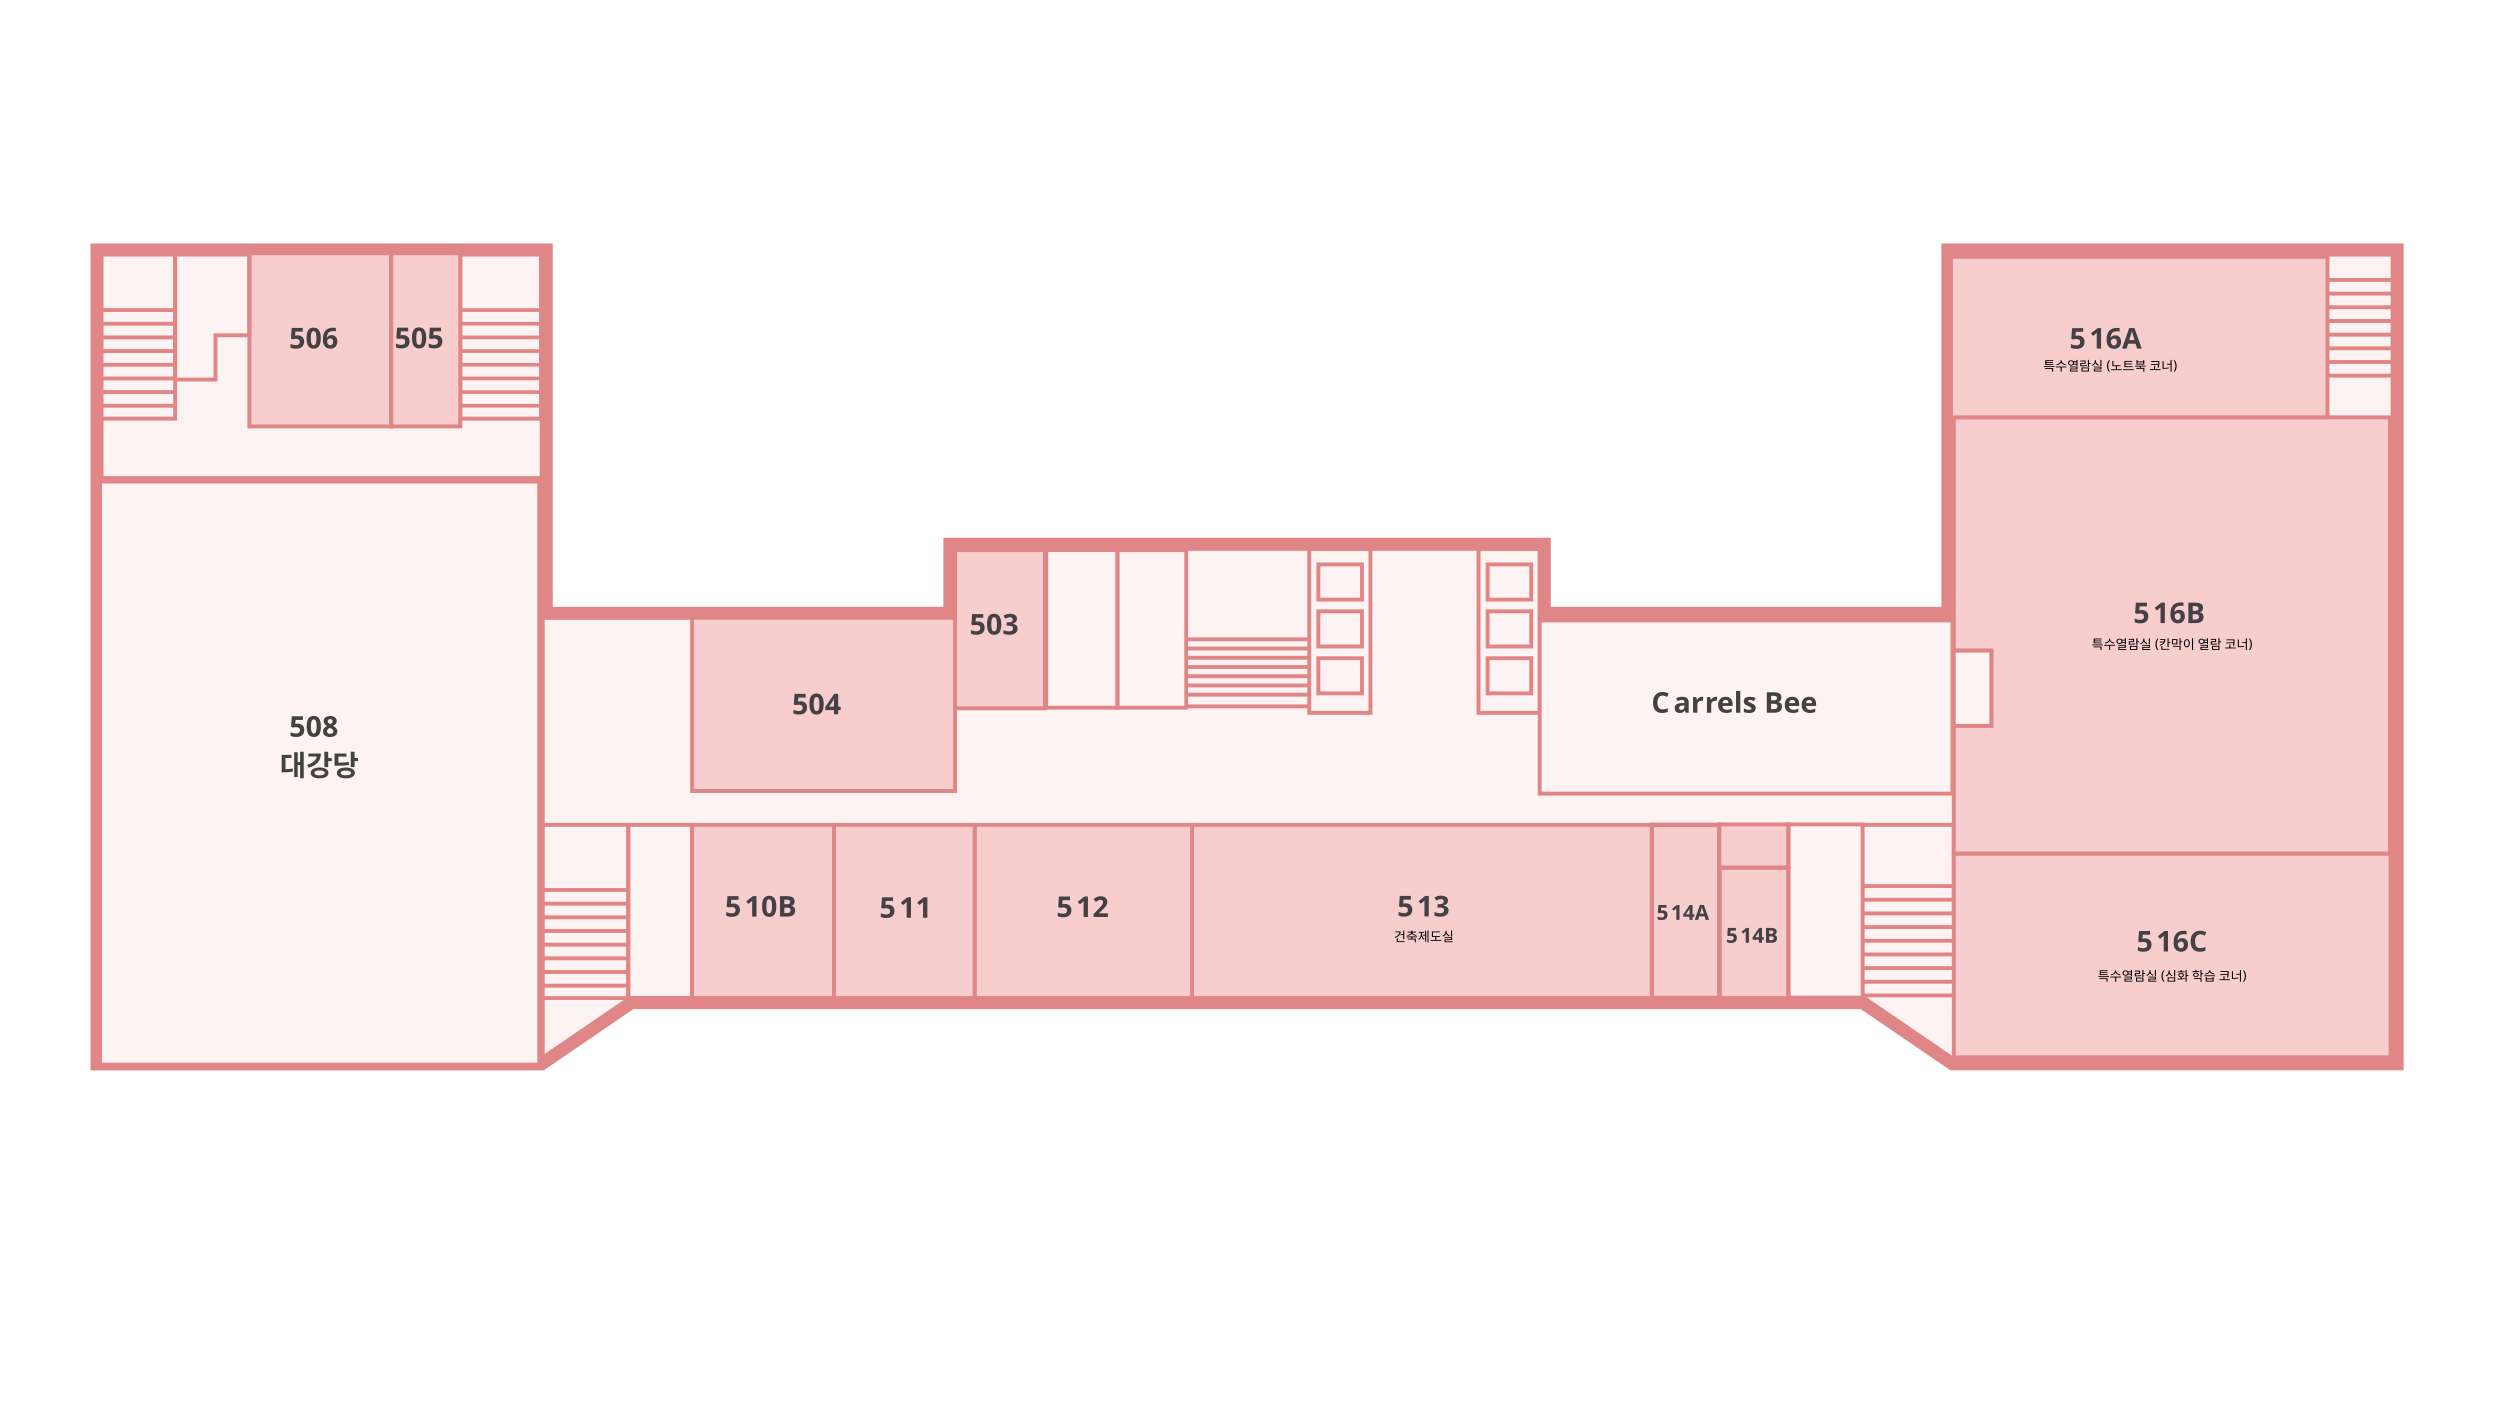
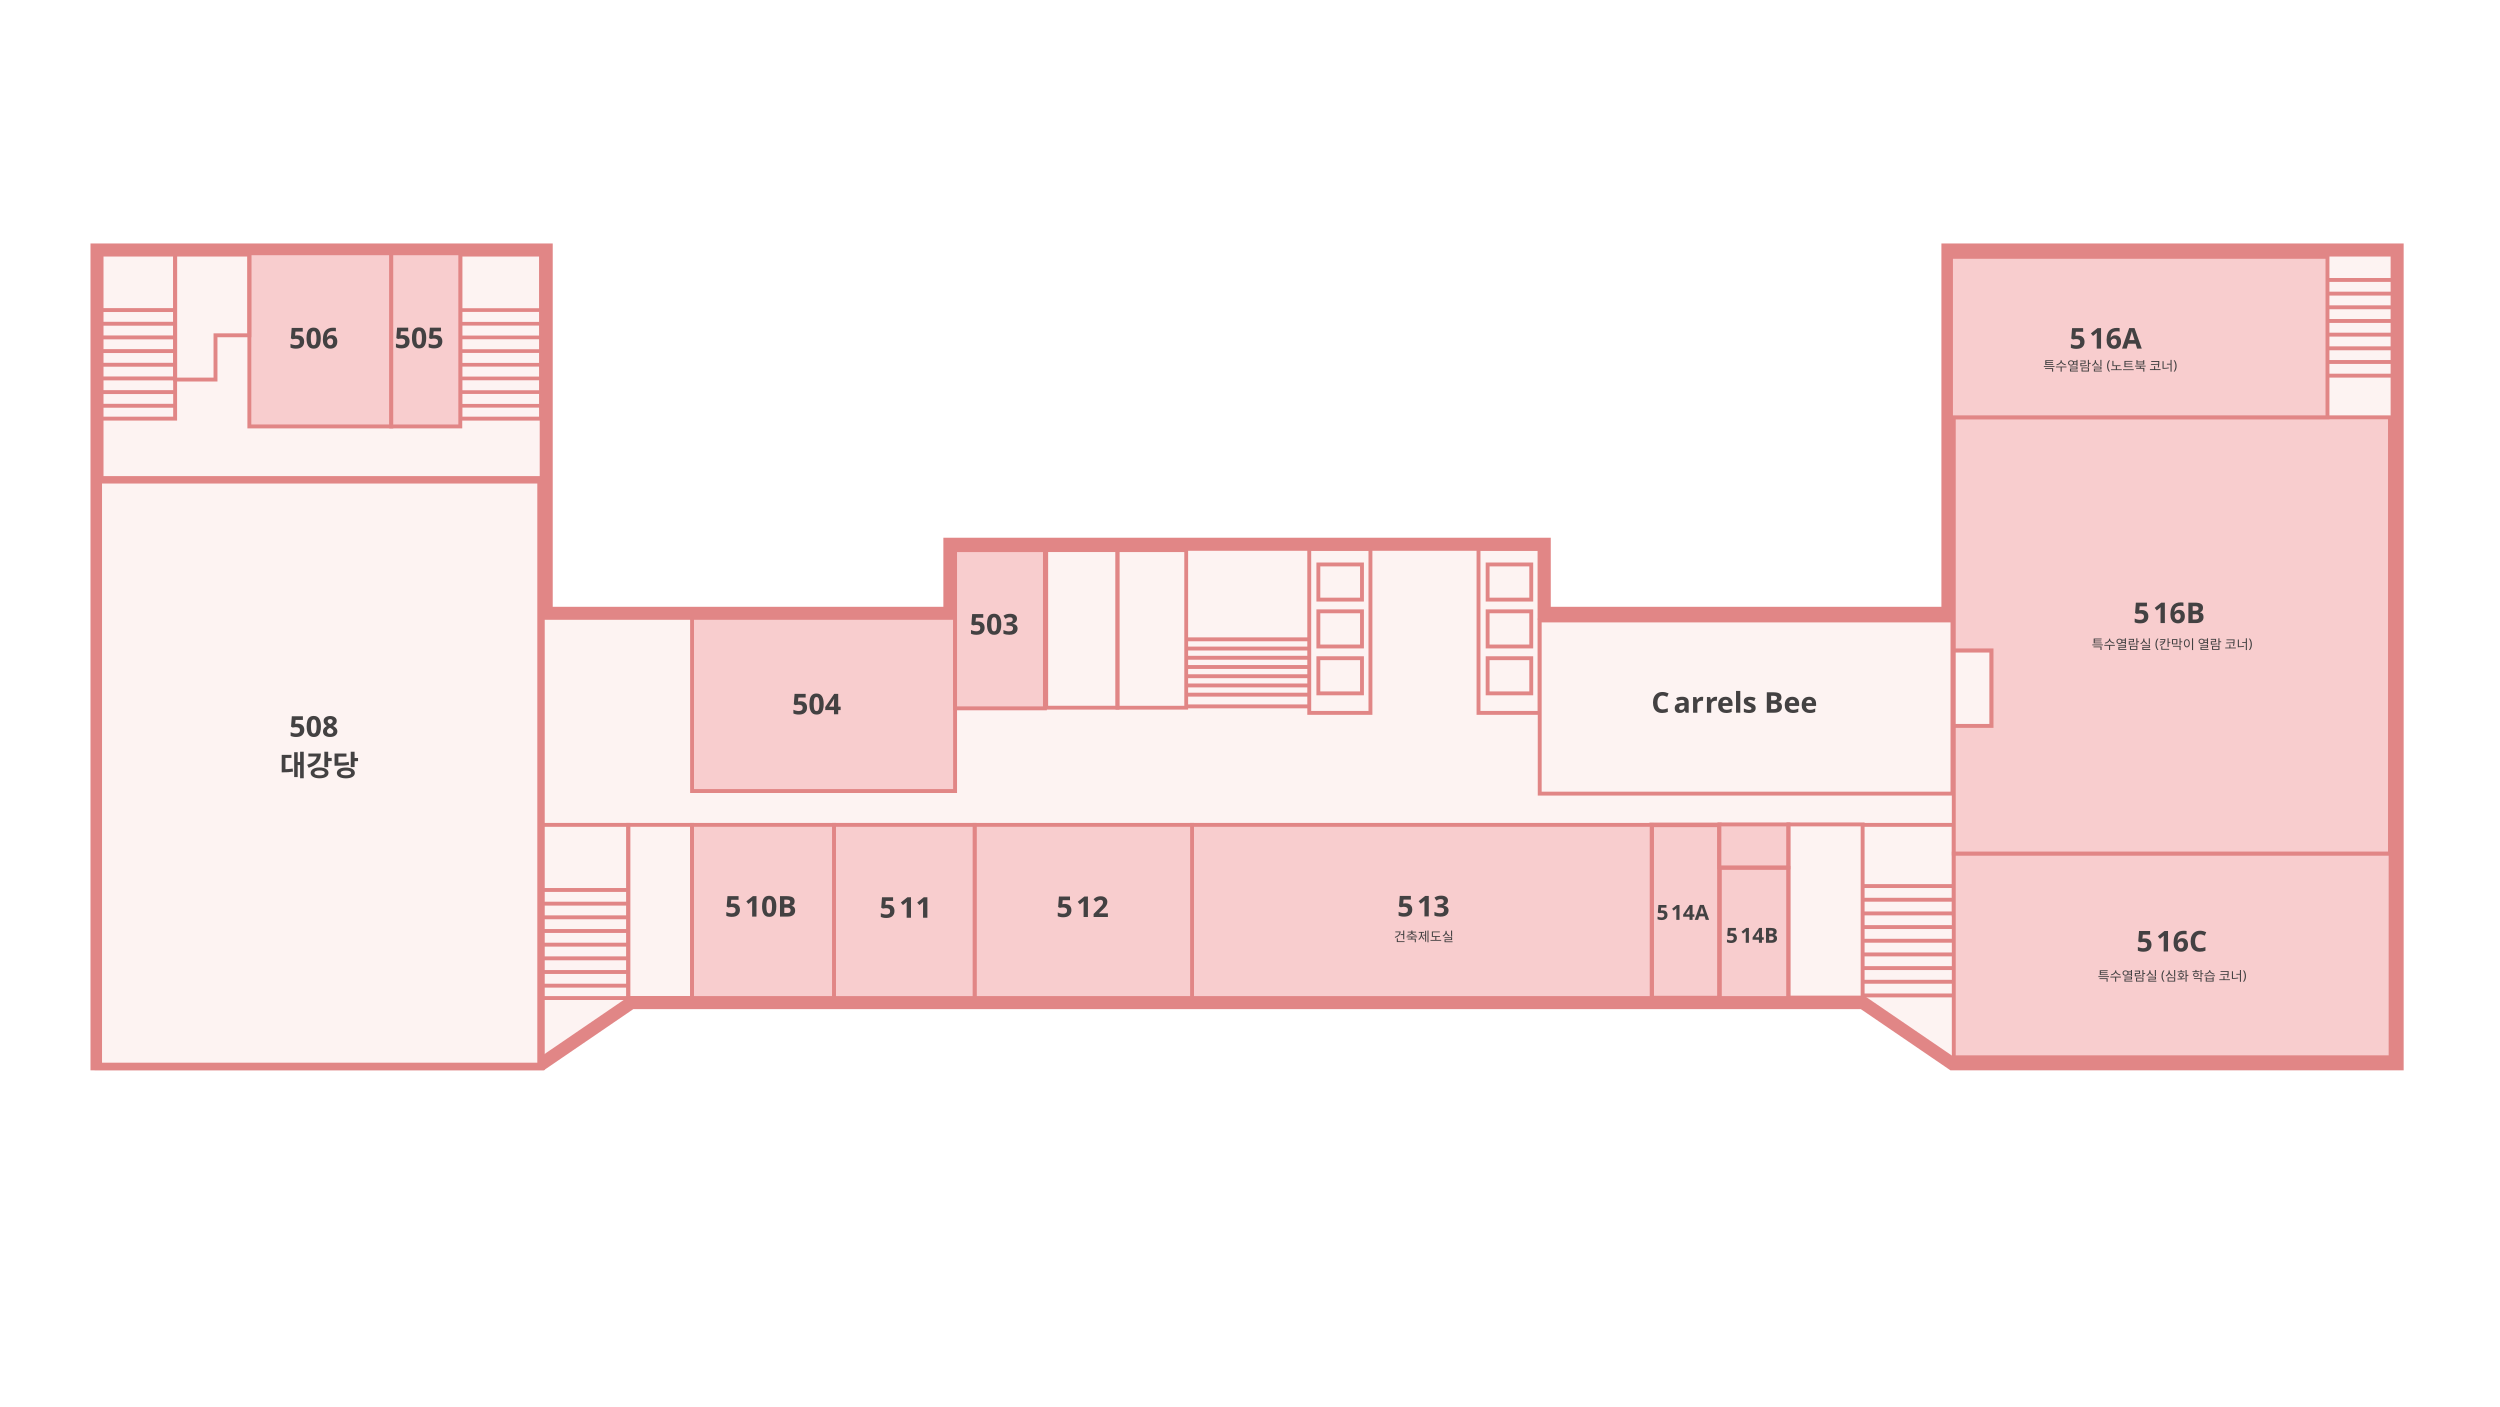
<svg xmlns="http://www.w3.org/2000/svg" viewBox="0 0 1920 1080">
  <g id="Layer_border">
    <polygon points="1499.46 817 1430.64 770 484.86 770 416.04 817 74.5 817 74.5 192 419.5 192 419.5 471 729.5 471 729.5 418 1186 418 1186 471 1496 471 1496 192 1841 192 1841 817 1499.46 817" fill="#fdf3f2" />
    <path d="m1836,197v615h-335c-22.94-15.67-45.88-31.33-68.82-47H483.32c-22.94,15.67-45.88,31.33-68.82,47H79.5V197h335v279h320v-53h446.5v53h320V197h335m10-10h-355v279h-300v-53h-466.5v53h-300V187H69.5v635h348.09l2.55-1.74,19.87-13.57,46.4-31.69h942.69l11.99,8.19,54.28,37.07,2.55,1.74h348.09V187h0Z" fill="#e18686" />
  </g>
  <g id="Layer_others">
    <polyline points="1431 633.5 1500.5 633.5 1500.5 703.93" fill="none" stroke="#e18686" stroke-miterlimit="10" stroke-width="3" />
    <line x1="1802" y1="321" x2="1836" y2="321" fill="none" stroke="#e18686" stroke-miterlimit="10" stroke-width="3" />
    <rect x="411.5" y="633.5" width="71" height="133" fill="none" stroke="#e18686" stroke-miterlimit="10" stroke-width="3" />
    <line x1="411.5" y1="767" x2="411.5" y2="813.5" fill="none" stroke="#e18686" stroke-miterlimit="10" stroke-width="3" />
    <polygon points="163.5 517.5 97.78 532.48 97.78 607.5 130.64 638.57 163.5 638.57 163.5 517.5" fill="none" opacity=".4" stroke="#e18686" stroke-miterlimit="10" stroke-width="3" />
    <polygon points="319.78 517.5 385.5 532.48 385.5 607.5 352.64 638.57 319.78 638.57 319.78 517.5" fill="none" opacity=".4" stroke="#e18686" stroke-miterlimit="10" stroke-width="3" />
    <rect x="184.75" y="513" width="111" height="128" fill="none" opacity=".4" stroke="#e18686" stroke-miterlimit="10" stroke-width="3" />
    <rect x="176.25" y="378" width="128" height="114" fill="none" opacity=".4" stroke="#e18686" stroke-miterlimit="10" stroke-width="3" />
    <polygon points="78.62 378 78.62 509.5 148 497.5 148 378 78.62 378" fill="none" opacity=".4" stroke="#e18686" stroke-miterlimit="10" stroke-width="3" />
    <polygon points="415 378 415 509.5 345.62 497.5 345.62 378 415 378" fill="none" opacity=".4" stroke="#e18686" stroke-miterlimit="10" stroke-width="3" />
    <path d="m415.5,611.5c-17.67,26.67-35.33,53.33-53,80v8" fill="none" stroke="#e18686" stroke-miterlimit="10" stroke-width="3" />
    <path d="m75.5,611c17.67,26.67,35.33,53.33,53,80v8" fill="none" stroke="#e18686" stroke-miterlimit="10" stroke-width="3" />
    <line x1="1430.5" y1="680.5" x2="1500.5" y2="680.5" fill="none" stroke="#e18686" stroke-miterlimit="10" stroke-width="3" />
    <line x1="1430.5" y1="691" x2="1500.5" y2="691" fill="none" stroke="#e18686" stroke-miterlimit="10" stroke-width="3" />
    <line x1="1430.5" y1="701.5" x2="1500.5" y2="701.5" fill="none" stroke="#e18686" stroke-miterlimit="10" stroke-width="3" />
    <line x1="1430.5" y1="712" x2="1500.5" y2="712" fill="none" stroke="#e18686" stroke-miterlimit="10" stroke-width="3" />
    <line x1="1430.5" y1="722.5" x2="1500.5" y2="722.5" fill="none" stroke="#e18686" stroke-miterlimit="10" stroke-width="3" />
    <line x1="1430.5" y1="733" x2="1500.5" y2="733" fill="none" stroke="#e18686" stroke-miterlimit="10" stroke-width="3" />
    <line x1="1430.5" y1="743.5" x2="1500.5" y2="743.5" fill="none" stroke="#e18686" stroke-miterlimit="10" stroke-width="3" />
    <line x1="1430.5" y1="754" x2="1500.5" y2="754" fill="none" stroke="#e18686" stroke-miterlimit="10" stroke-width="3" />
    <line x1="1430.5" y1="764.5" x2="1500.5" y2="764.5" fill="none" stroke="#e18686" stroke-miterlimit="10" stroke-width="3" />
    <line x1="411.5" y1="683.5" x2="481.5" y2="683.5" fill="none" stroke="#e18686" stroke-miterlimit="10" stroke-width="3" />
    <line x1="411.5" y1="694" x2="481.5" y2="694" fill="none" stroke="#e18686" stroke-miterlimit="10" stroke-width="3" />
    <line x1="411.5" y1="704.5" x2="481.5" y2="704.5" fill="none" stroke="#e18686" stroke-miterlimit="10" stroke-width="3" />
    <line x1="411.5" y1="715" x2="481.5" y2="715" fill="none" stroke="#e18686" stroke-miterlimit="10" stroke-width="3" />
    <line x1="411.5" y1="725.5" x2="481.5" y2="725.5" fill="none" stroke="#e18686" stroke-miterlimit="10" stroke-width="3" />
    <line x1="411.5" y1="736" x2="481.5" y2="736" fill="none" stroke="#e18686" stroke-miterlimit="10" stroke-width="3" />
    <line x1="411.5" y1="746.5" x2="481.5" y2="746.5" fill="none" stroke="#e18686" stroke-miterlimit="10" stroke-width="3" />
    <line x1="411.5" y1="757" x2="481.5" y2="757" fill="none" stroke="#e18686" stroke-miterlimit="10" stroke-width="3" />
    <rect x="1005.5" y="421.5" width="47" height="126" fill="none" stroke="#e18686" stroke-miterlimit="10" stroke-width="3" />
    <rect x="1135.5" y="421.5" width="47" height="126" fill="none" stroke="#e18686" stroke-miterlimit="10" stroke-width="3" />
    <rect x="1012.5" y="433.5" width="33.5" height="27" fill="none" stroke="#e18686" stroke-miterlimit="10" stroke-width="2.98" />
    <rect x="1012.5" y="469.5" width="33.5" height="27" fill="none" stroke="#e18686" stroke-miterlimit="10" stroke-width="2.98" />
    <rect x="1012.5" y="505.5" width="33.5" height="27" fill="none" stroke="#e18686" stroke-miterlimit="10" stroke-width="2.98" />
    <rect x="1142.5" y="433.5" width="33.5" height="27" fill="none" stroke="#e18686" stroke-miterlimit="10" stroke-width="2.98" />
    <rect x="1142.5" y="469.5" width="33.5" height="27" fill="none" stroke="#e18686" stroke-miterlimit="10" stroke-width="2.98" />
    <rect x="1142.5" y="505.5" width="33.5" height="27" fill="none" stroke="#e18686" stroke-miterlimit="10" stroke-width="2.98" />
    <line x1="910.5" y1="542.5" x2="1005.5" y2="542.5" fill="none" stroke="#e18686" stroke-miterlimit="10" stroke-width="3" />
    <line x1="911" y1="491" x2="1005" y2="491" fill="none" stroke="#e18686" stroke-miterlimit="10" stroke-width="3" />
    <line x1="911" y1="498.08" x2="1005" y2="498.08" fill="none" stroke="#e18686" stroke-miterlimit="10" stroke-width="3" />
    <line x1="911" y1="505.17" x2="1005" y2="505.17" fill="none" stroke="#e18686" stroke-miterlimit="10" stroke-width="3" />
    <line x1="911" y1="512.25" x2="1005" y2="512.25" fill="none" stroke="#e18686" stroke-miterlimit="10" stroke-width="3" />
    <line x1="911" y1="519.33" x2="1005" y2="519.33" fill="none" stroke="#e18686" stroke-miterlimit="10" stroke-width="3" />
    <line x1="911" y1="526.42" x2="1005" y2="526.42" fill="none" stroke="#e18686" stroke-miterlimit="10" stroke-width="3" />
    <line x1="911" y1="533.5" x2="1005" y2="533.5" fill="none" stroke="#e18686" stroke-miterlimit="10" stroke-width="3" />
    <line x1="353" y1="238.13" x2="415.41" y2="238.13" fill="none" stroke="#e18686" stroke-miterlimit="10" stroke-width="2.83" />
    <line x1="353" y1="248.63" x2="415.41" y2="248.63" fill="none" stroke="#e18686" stroke-miterlimit="10" stroke-width="2.83" />
    <line x1="353" y1="259.13" x2="415.41" y2="259.13" fill="none" stroke="#e18686" stroke-miterlimit="10" stroke-width="2.83" />
    <line x1="353" y1="269.63" x2="415.41" y2="269.63" fill="none" stroke="#e18686" stroke-miterlimit="10" stroke-width="2.83" />
    <line x1="353" y1="280.13" x2="415.41" y2="280.13" fill="none" stroke="#e18686" stroke-miterlimit="10" stroke-width="2.83" />
    <line x1="353" y1="290.63" x2="415.41" y2="290.63" fill="none" stroke="#e18686" stroke-miterlimit="10" stroke-width="2.83" />
    <line x1="353" y1="301.13" x2="415.41" y2="301.13" fill="none" stroke="#e18686" stroke-miterlimit="10" stroke-width="2.83" />
    <line x1="353" y1="311.63" x2="415.41" y2="311.63" fill="none" stroke="#e18686" stroke-miterlimit="10" stroke-width="2.83" />
    <line x1="134" y1="238.13" x2="79" y2="238.13" fill="none" stroke="#e18686" stroke-miterlimit="10" stroke-width="3" />
    <line x1="134" y1="248.63" x2="79" y2="248.63" fill="none" stroke="#e18686" stroke-miterlimit="10" stroke-width="3" />
    <line x1="134" y1="259.13" x2="79" y2="259.13" fill="none" stroke="#e18686" stroke-miterlimit="10" stroke-width="3" />
    <line x1="134" y1="269.63" x2="79" y2="269.63" fill="none" stroke="#e18686" stroke-miterlimit="10" stroke-width="3" />
    <line x1="134" y1="280.13" x2="79" y2="280.13" fill="none" stroke="#e18686" stroke-miterlimit="10" stroke-width="3" />
    <line x1="134" y1="290.63" x2="79" y2="290.63" fill="none" stroke="#e18686" stroke-miterlimit="10" stroke-width="3" />
    <line x1="134" y1="301.13" x2="79" y2="301.13" fill="none" stroke="#e18686" stroke-miterlimit="10" stroke-width="3" />
    <line x1="134" y1="311.63" x2="79" y2="311.63" fill="none" stroke="#e18686" stroke-miterlimit="10" stroke-width="3" />
    <rect x="75.5" y="194.5" width="59" height="127" fill="none" stroke="#e18686" stroke-miterlimit="10" stroke-width="3" />
    <rect x="353.5" y="194.5" width="62" height="127" transform="translate(769 516) rotate(180)" fill="none" stroke="#e18686" stroke-miterlimit="10" stroke-width="3" />
    <line x1="1787" y1="215" x2="1836.92" y2="215" fill="none" stroke="#e18686" stroke-miterlimit="10" stroke-width="3" />
    <line x1="1787" y1="225.5" x2="1836.92" y2="225.5" fill="none" stroke="#e18686" stroke-miterlimit="10" stroke-width="3" />
    <line x1="1787" y1="236" x2="1836.92" y2="236" fill="none" stroke="#e18686" stroke-miterlimit="10" stroke-width="3" />
    <line x1="1787" y1="246.5" x2="1836.92" y2="246.5" fill="none" stroke="#e18686" stroke-miterlimit="10" stroke-width="3" />
    <line x1="1787" y1="257" x2="1836.92" y2="257" fill="none" stroke="#e18686" stroke-miterlimit="10" stroke-width="3" />
    <line x1="1787" y1="267.5" x2="1836.92" y2="267.5" fill="none" stroke="#e18686" stroke-miterlimit="10" stroke-width="3" />
    <line x1="1787" y1="278" x2="1836.92" y2="278" fill="none" stroke="#e18686" stroke-miterlimit="10" stroke-width="3" />
    <line x1="1787" y1="288.5" x2="1836.92" y2="288.5" fill="none" stroke="#e18686" stroke-miterlimit="10" stroke-width="3" />
    <rect x="1500.5" y="499.5" width="29" height="58" fill="none" stroke="#e18686" stroke-miterlimit="10" stroke-width="2.96" />
  </g>
  <g id="Layer_516C">
    <rect x="1500.5" y="655.5" width="335.5" height="156.5" fill="#f8cdce" stroke="#e18686" stroke-miterlimit="10" stroke-width="3" />
    <text transform="translate(1640.79 730.72)" fill="#434142" font-family="NanumSquareNeovariable-Heavy, 'NanumSquare Neo variable'" font-size="22" font-variation-settings="'wght' 900" font-weight="800">
      <tspan x="0" y="0" letter-spacing="-.01em">5</tspan>
      <tspan x="15.16" y="0" letter-spacing="0em">16C</tspan>
    </text>
-     <text transform="translate(1611.04 753.21)" font-family="NanumSquareNeovariable-Regular, 'NanumSquare Neo variable'" font-size="10" font-variation-settings="'wght' 300">
+     <text transform="translate(1611.04 753.21)" fill="#434142" font-family="NanumSquareNeovariable-Regular, 'NanumSquare Neo variable'" font-size="10" font-variation-settings="'wght' 300">
      <tspan x="0" y="0">특수열람실 (심화 학습 코너)</tspan>
    </text>
  </g>
  <g id="Layer_516B">
    <polygon points="1500.5 320.5 1500.5 499.5 1529.5 499.5 1529.5 557.5 1500.5 557.5 1500.5 655.5 1835.5 655.5 1835.5 320.5 1500.5 320.5" fill="#f8cdce" stroke="#e18686" stroke-miterlimit="10" stroke-width="3" />
    <text transform="translate(1638.36 478.53)" fill="#434142" font-family="NanumSquareNeovariable-Heavy, 'NanumSquare Neo variable'" font-size="22" font-variation-settings="'wght' 900" font-weight="800">
      <tspan x="0" y="0" letter-spacing="-.01em">5</tspan>
      <tspan x="15.16" y="0" letter-spacing="0em">16B</tspan>
    </text>
-     <text transform="translate(1606.38 498.44)" font-family="NanumSquareNeovariable-Regular, 'NanumSquare Neo variable'" font-size="10" font-variation-settings="'wght' 300">
+     <text transform="translate(1606.38 498.44)" fill="#434142" font-family="NanumSquareNeovariable-Regular, 'NanumSquare Neo variable'" font-size="10" font-variation-settings="'wght' 300">
      <tspan x="0" y="0">특수열람실 (칸막이 열람 코너)</tspan>
    </text>
  </g>
  <g id="Layer_516A">
    <rect x="1498.36" y="197.25" width="289.14" height="123.25" fill="#f8cdce" stroke="#e18686" stroke-miterlimit="10" stroke-width="3" />
    <text transform="translate(1589.36 267.72)" fill="#434142" font-family="NanumSquareNeovariable-Heavy, 'NanumSquare Neo variable'" font-size="22" font-variation-settings="'wght' 900" font-weight="800">
      <tspan x="0" y="0" letter-spacing="-.01em">5</tspan>
      <tspan x="15.16" y="0" letter-spacing="0em">16A</tspan>
    </text>
-     <text transform="translate(1569.2 284.66)" font-family="NanumSquareNeovariable-Regular, 'NanumSquare Neo variable'" font-size="10" font-variation-settings="'wght' 300">
+     <text transform="translate(1569.2 284.66)" fill="#434142" font-family="NanumSquareNeovariable-Regular, 'NanumSquare Neo variable'" font-size="10" font-variation-settings="'wght' 300">
      <tspan x="0" y="0">특수열람실 (노트북 코너)</tspan>
    </text>
  </g>
  <g id="Layer_514B">
    <rect x="1320.5" y="666.5" width="53" height="100" fill="#f8cdce" stroke="#e18686" stroke-miterlimit="10" stroke-width="3" />
    <text transform="translate(1325.53 724.07)" fill="#434142" font-family="NanumSquareNeovariable-Heavy, 'NanumSquare Neo variable'" font-size="16" font-variation-settings="'wght' 900" font-weight="800">
      <tspan x="0" y="0" letter-spacing="0em">5</tspan>
      <tspan x="11.02" y="0" letter-spacing="0em">14B</tspan>
    </text>
  </g>
  <g id="Layer_514A">
    <rect x="1268.5" y="633.5" width="52" height="133" transform="translate(2589 1400) rotate(180)" fill="#f8cdce" stroke="#e18686" stroke-miterlimit="10" stroke-width="3.49" />
    <text transform="translate(1272.22 706.44)" fill="#434142" font-family="NanumSquareNeovariable-Heavy, 'NanumSquare Neo variable'" font-size="16" font-variation-settings="'wght' 900" font-weight="800">
      <tspan x="0" y="0" letter-spacing="-.01em">5</tspan>
      <tspan x="11.02" y="0">14A</tspan>
    </text>
    <rect x="1320.5" y="633.15" width="53" height="33" fill="#f8cdce" stroke="#e18686" stroke-miterlimit="10" stroke-width="3" />
  </g>
  <g id="Layer_513">
    <rect x="915.5" y="633.5" width="353" height="133" fill="#f8cdce" stroke="#e18686" stroke-miterlimit="10" stroke-width="3" />
    <text transform="translate(1073.05 703.78)" fill="#434142" font-family="NanumSquareNeovariable-Heavy, 'NanumSquare Neo variable'" font-size="22" font-variation-settings="'wght' 900" font-weight="800">
      <tspan x="0" y="0" letter-spacing="-.01em">5</tspan>
      <tspan x="15.16" y="0" letter-spacing="0em">13</tspan>
    </text>
-     <text transform="translate(1070.52 722.91)" font-family="NanumSquareNeovariable-Regular, 'NanumSquare Neo variable'" font-size="10" font-variation-settings="'wght' 300">
+     <text transform="translate(1070.52 722.91)" fill="#434142" font-family="NanumSquareNeovariable-Regular, 'NanumSquare Neo variable'" font-size="10" font-variation-settings="'wght' 300">
      <tspan x="0" y="0">건축제도실</tspan>
    </text>
  </g>
  <g id="Layer_512">
    <rect x="748.5" y="633.5" width="167" height="133" transform="translate(1664 1400) rotate(180)" fill="#f8cdce" stroke="#e18686" stroke-miterlimit="10" stroke-width="3" />
    <text transform="translate(811.27 704.25)" fill="#434142" font-family="NanumSquareNeovariable-Heavy, 'NanumSquare Neo variable'" font-size="22" font-variation-settings="'wght' 900" font-weight="800">
      <tspan x="0" y="0" letter-spacing="-.01em">5</tspan>
      <tspan x="15.16" y="0" letter-spacing="0em">12</tspan>
    </text>
  </g>
  <g id="Layer_511">
    <rect x="640.5" y="633.5" width="108" height="133" fill="#f8cdce" stroke="#e18686" stroke-miterlimit="10" stroke-width="3" />
    <text transform="translate(675.39 704.8)" fill="#434142" font-family="NanumSquareNeovariable-Heavy, 'NanumSquare Neo variable'" font-size="22" font-variation-settings="'wght' 900" font-weight="800">
      <tspan x="0" y="0" letter-spacing="-.01em">5</tspan>
      <tspan x="15.16" y="0" letter-spacing="0em">11</tspan>
    </text>
  </g>
  <g id="Layer_510B">
    <rect x="531.5" y="633.5" width="109" height="133" transform="translate(1172 1400) rotate(180)" fill="#f8cdce" stroke="#e18686" stroke-miterlimit="10" stroke-width="3" />
    <text transform="translate(556.72 703.93)" fill="#434142" font-family="NanumSquareNeovariable-Heavy, 'NanumSquare Neo variable'" font-size="22" font-variation-settings="'wght' 900" font-weight="800">
      <tspan x="0" y="0" letter-spacing="-.01em">5</tspan>
      <tspan x="15.16" y="0" letter-spacing="0em">10B</tspan>
    </text>
  </g>
  <g id="Layer_506">
    <rect x="191.5" y="194.5" width="109" height="133" transform="translate(492 522) rotate(180)" fill="#f8cdce" stroke="#e18686" stroke-miterlimit="10" stroke-width="3" />
    <text transform="translate(222.02 267.56)" fill="#434142" font-family="NanumSquareNeovariable-Heavy, 'NanumSquare Neo variable'" font-size="22" font-variation-settings="'wght' 900" font-weight="800">
      <tspan x="0" y="0">506</tspan>
    </text>
  </g>
  <g id="Layer_505">
    <rect x="300.5" y="194.5" width="53" height="133" fill="#f8cdce" stroke="#e18686" stroke-miterlimit="10" stroke-width="3" />
    <text transform="translate(302.99 267.36)" fill="#434142" font-family="NanumSquareNeovariable-Heavy, 'NanumSquare Neo variable'" font-size="22" font-variation-settings="'wght' 900" font-weight="800">
      <tspan x="0" y="0">505</tspan>
    </text>
  </g>
  <g id="Layer_504">
    <rect x="531.5" y="474.5" width="202" height="133" transform="translate(1265 1082) rotate(180)" fill="#f8cdce" stroke="#e18686" stroke-miterlimit="10" stroke-width="3" />
    <text transform="translate(608.25 548.57)" fill="#434142" font-family="NanumSquareNeovariable-Heavy, 'NanumSquare Neo variable'" font-size="22" font-variation-settings="'wght' 900" font-weight="800">
      <tspan x="0" y="0">504</tspan>
    </text>
  </g>
  <g id="Layer_503">
    <rect x="733.5" y="422.5" width="69" height="121.5" fill="#f8cdce" stroke="#e18686" stroke-miterlimit="10" stroke-width="3" />
    <text transform="translate(744.63 487.31)" fill="#434142" font-family="NanumSquareNeovariable-Heavy, 'NanumSquare Neo variable'" font-size="22" font-variation-settings="'wght' 900" font-weight="800">
      <tspan x="0" y="0">503</tspan>
    </text>
  </g>
  <g id="Layer_carrels">
    <rect x="1182.5" y="476.5" width="317" height="133" fill="#fdf3f2" stroke="#e18686" stroke-miterlimit="10" stroke-width="3" />
    <text transform="translate(1268.22 547.36)" fill="#434142" font-family="NanumSquareNeovariable-Heavy, 'NanumSquare Neo variable'" font-size="22" font-variation-settings="'wght' 900" font-weight="800">
      <tspan x="0" y="0" letter-spacing="0em">C</tspan>
      <tspan x="17.05" y="0">ar</tspan>
      <tspan x="40.99" y="0" letter-spacing="-.03em">r</tspan>
      <tspan x="50.33" y="0">els Bee</tspan>
    </text>
  </g>
  <g id="Layer_508">
    <rect x="75.5" y="368.5" width="340" height="450.5" fill="#fdf3f2" stroke="#e18686" stroke-miterlimit="10" stroke-width="5.71" />
    <text transform="translate(214.88 595.79)" fill="#434142" font-family="NanumSquareNeovariable-Heavy, 'NanumSquare Neo variable'" font-size="22" font-variation-settings="'wght' 900" font-weight="800">
      <tspan x="0" y="0">대강당</tspan>
    </text>
    <text transform="translate(222.13 565.79)" fill="#434142" font-family="NanumSquareNeovariable-Heavy, 'NanumSquare Neo variable'" font-size="22" font-variation-settings="'wght' 900" font-weight="800">
      <tspan x="0" y="0">508</tspan>
    </text>
  </g>
  <g id="Layer_toilet1">
    <rect x="482.5" y="633.5" width="49" height="133" transform="translate(1014 1400) rotate(180)" fill="none" stroke="#e18686" stroke-miterlimit="10" stroke-width="3" />
  </g>
  <g id="Layer_toilet2">
    <rect x="803.5" y="422.5" width="54.71" height="121" fill="none" stroke="#e18686" stroke-miterlimit="10" stroke-width="2.94" />
  </g>
  <g id="Layer_toilet3">
    <rect x="858.21" y="422.5" width="52.79" height="121" transform="translate(1769.21 966) rotate(180)" fill="none" stroke="#e18686" stroke-miterlimit="10" stroke-width="2.94" />
  </g>
  <g id="Layer_toilet4">
    <rect x="1373.5" y="633.15" width="57" height="133" fill="none" stroke="#e18686" stroke-miterlimit="10" stroke-width="3" />
  </g>
  <g id="Layer_toilet5">
    <polygon points="191.5 194.5 134.5 194.5 134.5 253.5 134.5 257.5 134.5 291.5 165.5 291.5 165.5 257.5 191.5 257.5 191.5 194.5" fill="none" stroke="#e18686" stroke-miterlimit="10" stroke-width="3" />
  </g>
</svg>
